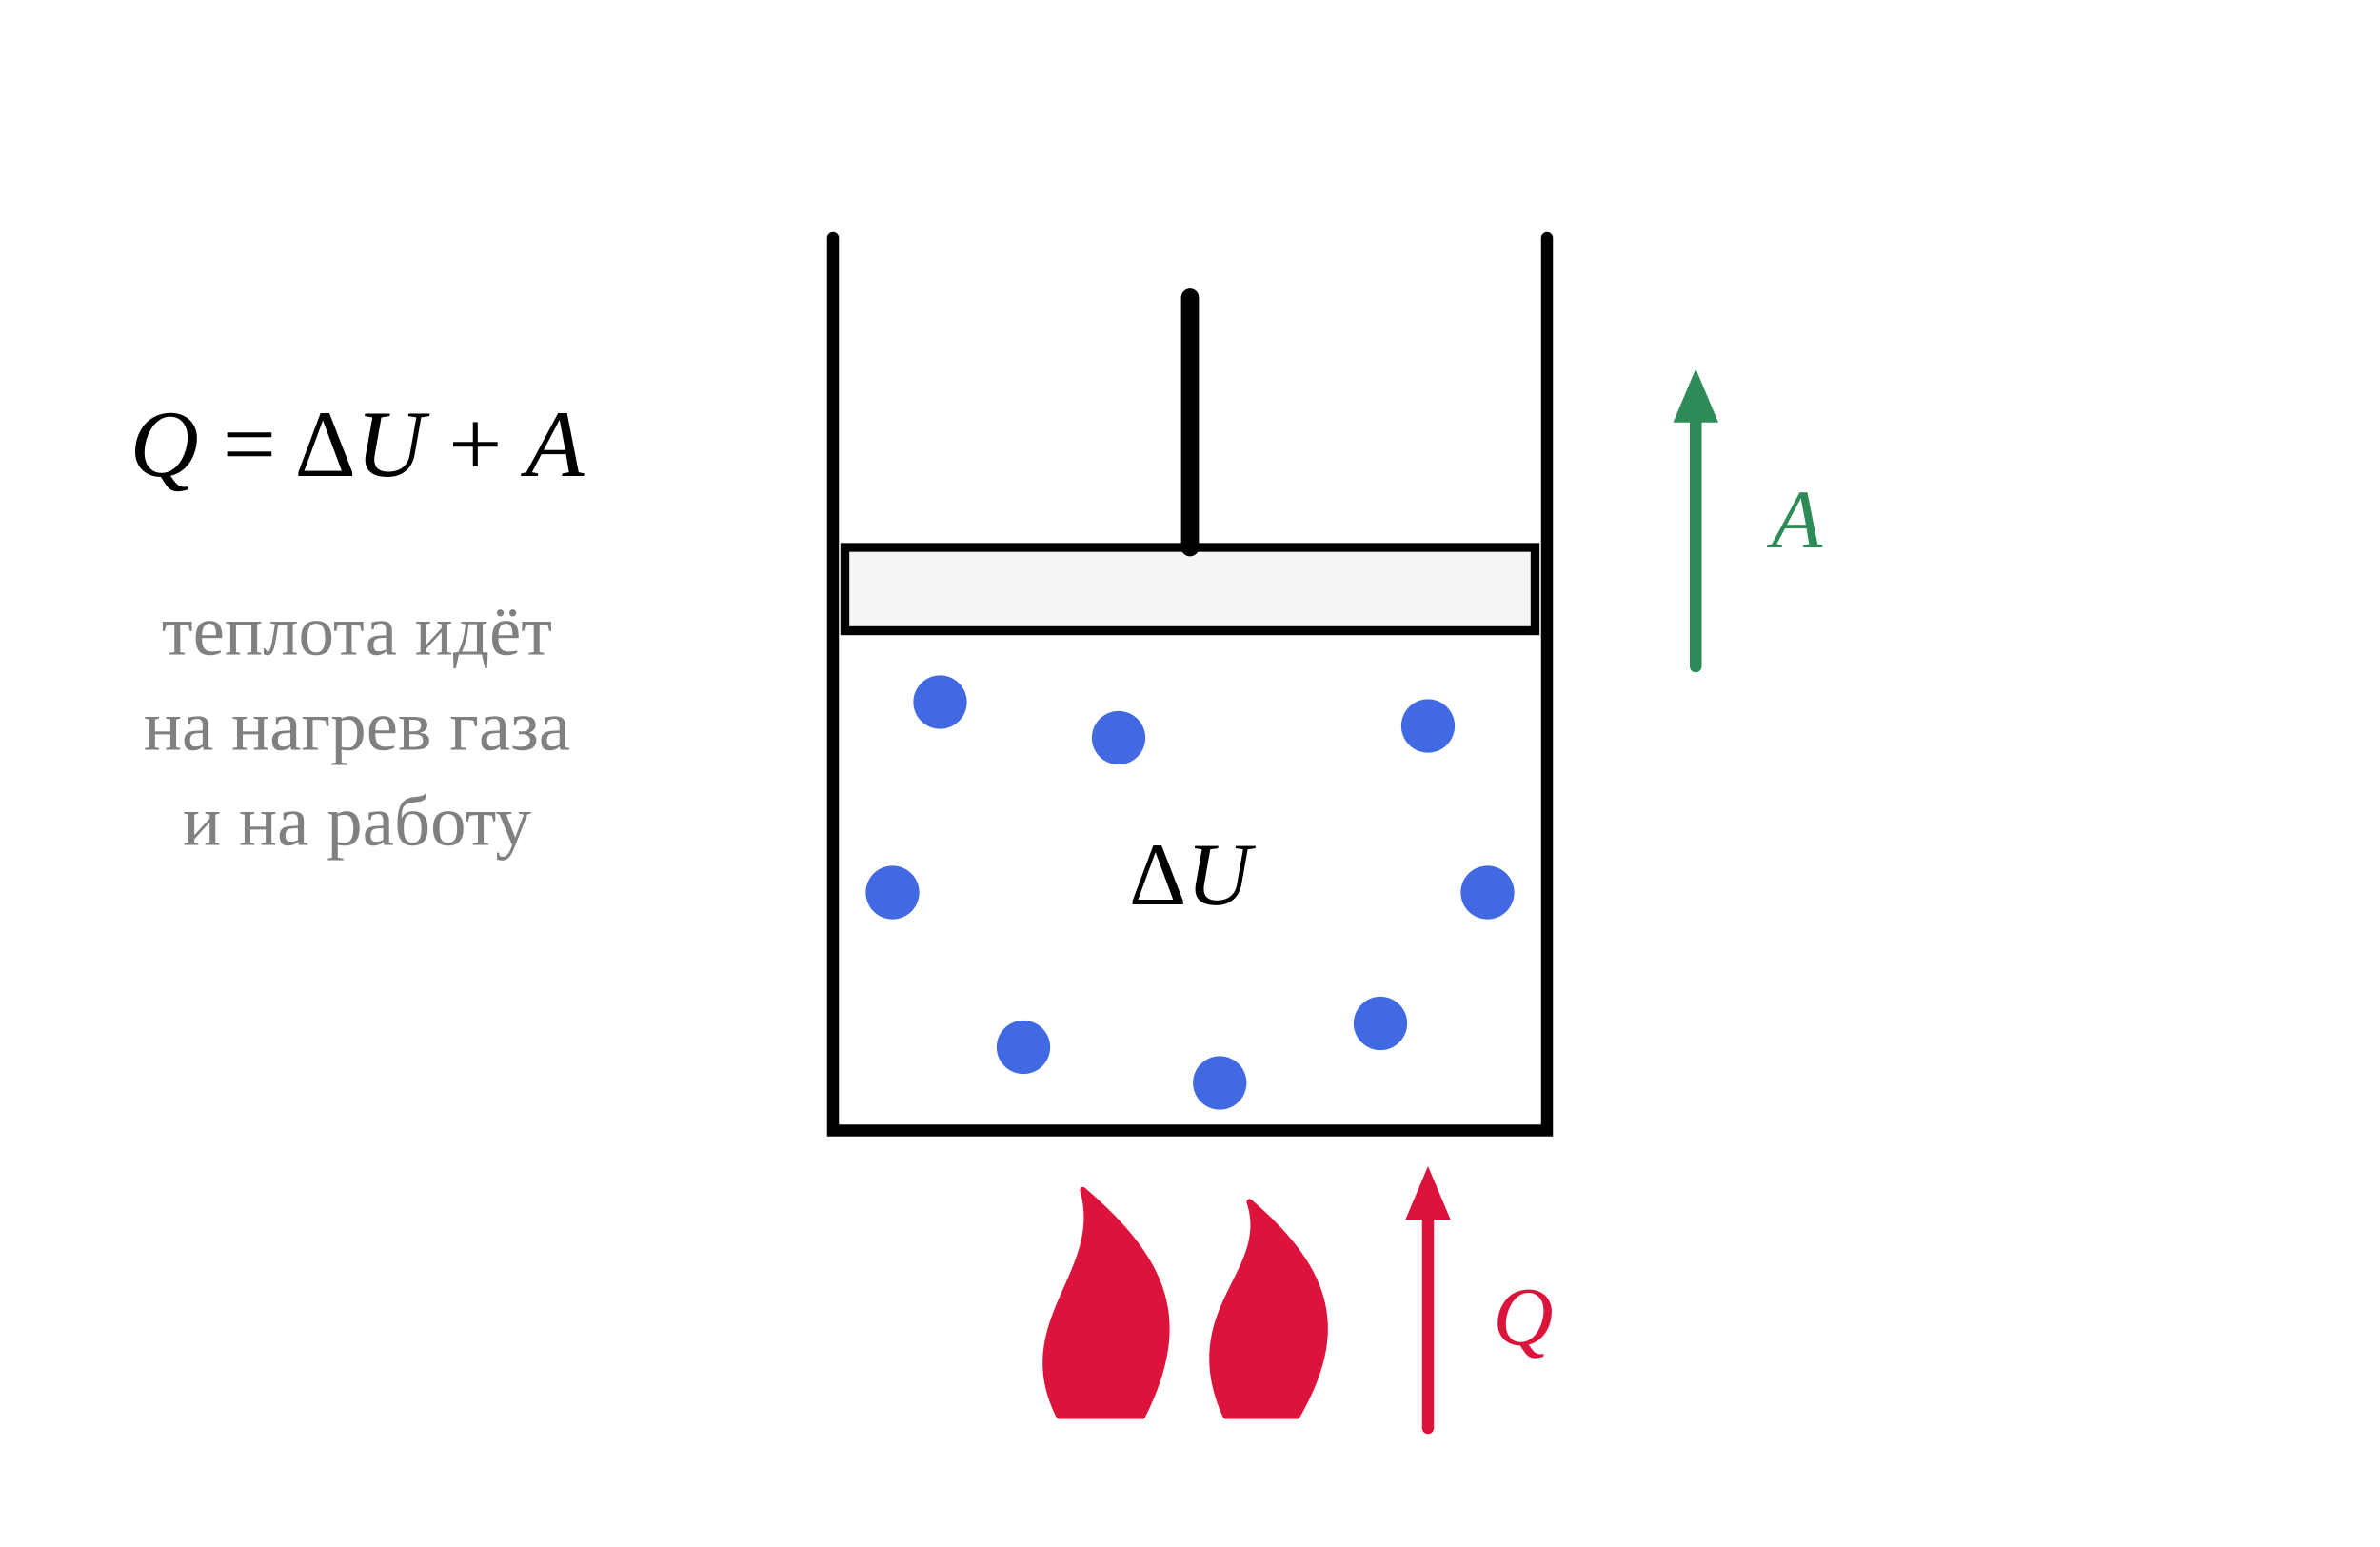
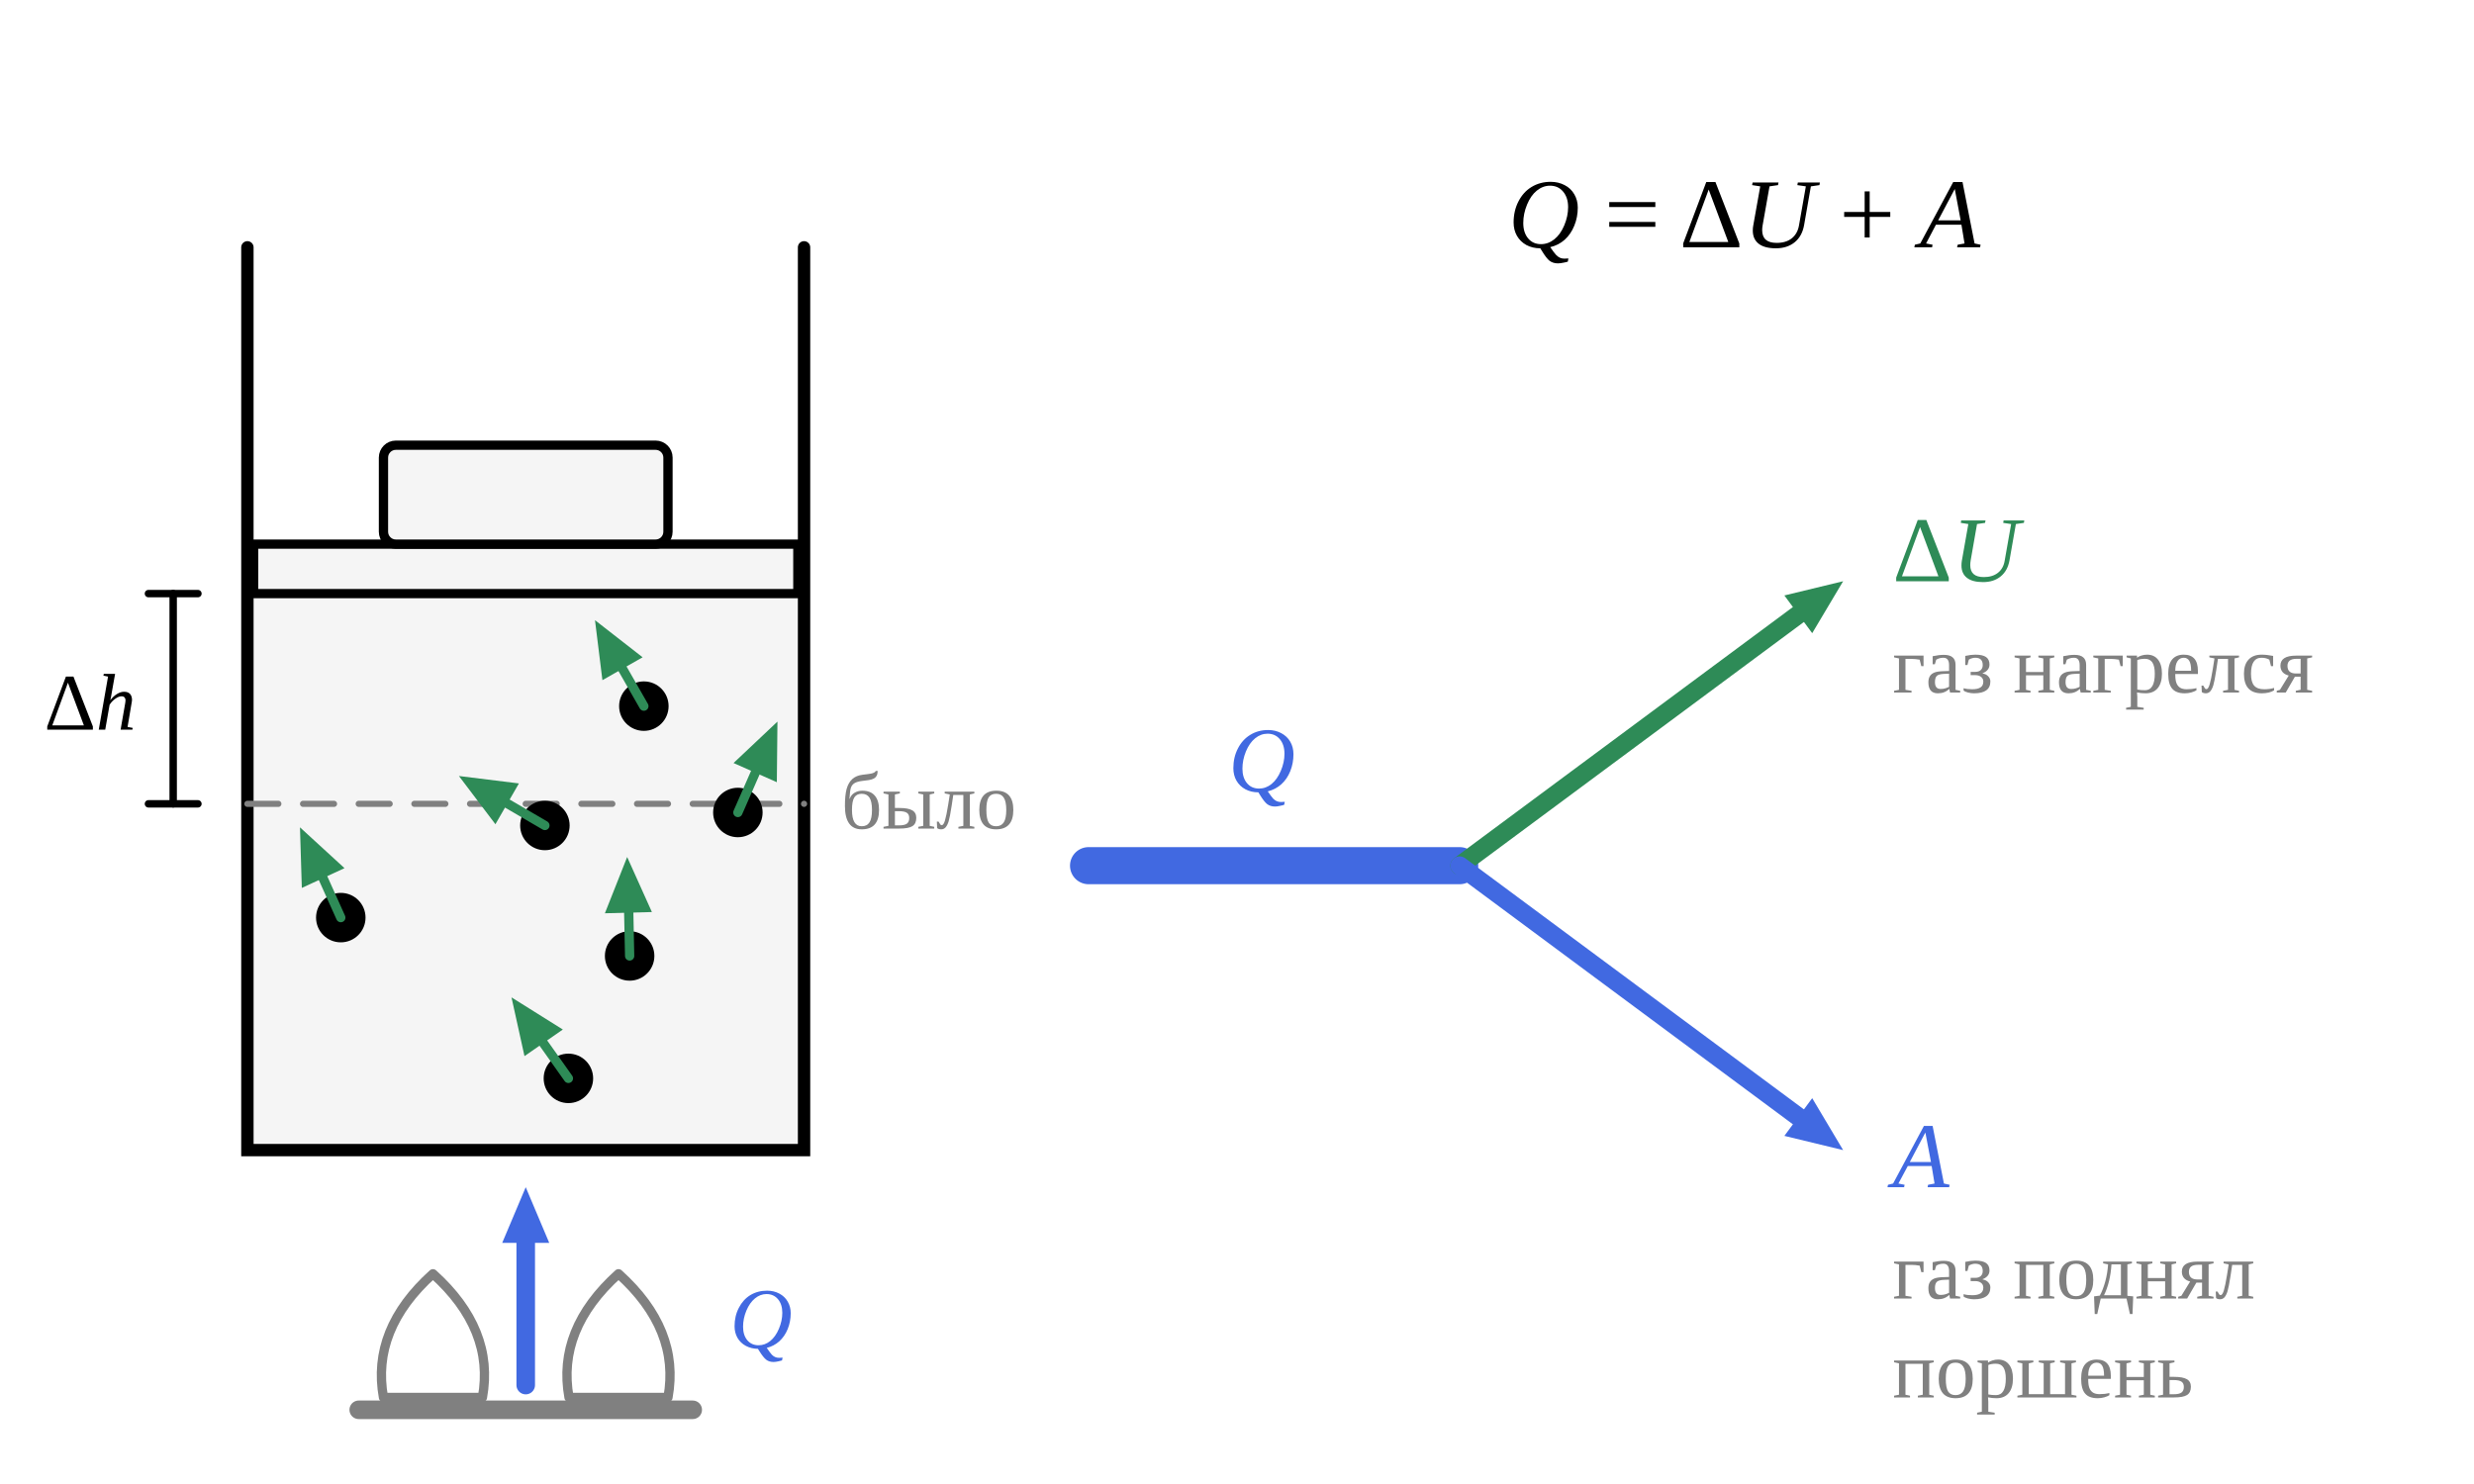
- <svg xmlns="http://www.w3.org/2000/svg" viewBox="0 0 400 260" width="400" height="260" class="fig-svg" font-size="14" fill="none" stroke="currentColor" stroke-linecap="round">
-   <path fill="none" stroke-width="2" d="M140 40L140 190L260 190L260 40" />
-   <rect x="142" y="92" width="116" height="14" class="fig-fill" fill="whitesmoke" stroke-width="1.5" />
-   <path fill="none" stroke-width="3" d="M200 92L200 50" />
+ <svg xmlns="http://www.w3.org/2000/svg" viewBox="0 0 400 240" width="400" height="240" class="fig-svg" font-size="14" fill="none" stroke="currentColor" stroke-linecap="round">
+   <rect x="41" y="96" width="88" height="90" class="fig-fill" fill="whitesmoke" stroke-width="0" />
+   <path fill="none" stroke-width="2" d="M40 40L40 186L130 186L130 40" />
+   <g class="fig-muted" color="gray">
+     <path fill="none" stroke-width="1" stroke-dasharray="5 4" d="M40 130L130 130" />
+   </g>
+   <g class="fig-muted" color="gray">
+     <text x="136" y="134" text-anchor="start" font-size="13" fill="currentColor" stroke="none">было</text>
+   </g>
+   <rect x="41" y="88" width="88" height="8" class="fig-fill" fill="whitesmoke" stroke-width="1.5" />
+   <rect x="62" y="72" width="46" height="16" rx="2" class="fig-fill" fill="whitesmoke" stroke-width="1.5" />
+   <path fill="none" stroke-width="1.2" d="M28 96L28 130" />
+   <path fill="none" stroke-width="1.2" d="M24 96L32 96" />
+   <path fill="none" stroke-width="1.2" d="M24 130L32 130" />
+   <text x="22" y="118" text-anchor="end" font-size="13" fill="currentColor" stroke="none">Δ<tspan font-style="italic">h</tspan>
+   </text>
+   <circle cx="55.1" cy="148.4" r="3.5" fill="currentColor" stroke-width="1" />
+   <circle cx="119.3" cy="131.4" r="3.5" fill="currentColor" stroke-width="1" />
+   <circle cx="88.1" cy="133.5" r="3.5" fill="currentColor" stroke-width="1" />
+   <circle cx="101.8" cy="154.6" r="3.5" fill="currentColor" stroke-width="1" />
+   <circle cx="91.9" cy="174.4" r="3.5" fill="currentColor" stroke-width="1" />
+   <circle cx="104.1" cy="114.2" r="3.5" fill="currentColor" stroke-width="1" />
+   <g class="fig-vel" color="seagreen">
+     <path stroke-width="1.5" d="M55.1 148.4L51.1 139.5" />
+     <path fill="currentColor" stroke="none" d="M48.5 133.8L55.7 140.4L48.8 143.6Z" />
+   </g>
+   <g class="fig-vel" color="seagreen">
+     <path stroke-width="1.5" d="M119.3 131.4L123.2 122.5" />
+     <path fill="currentColor" stroke="none" d="M125.7 116.7L125.6 126.5L118.6 123.4Z" />
+   </g>
+   <g class="fig-vel" color="seagreen">
+     <path stroke-width="1.5" d="M88.1 133.5L79.7 128.6" />
+     <path fill="currentColor" stroke="none" d="M74.2 125.5L83.9 126.7L80.1 133.3Z" />
+   </g>
+   <g class="fig-vel" color="seagreen">
+     <path stroke-width="1.5" d="M101.8 154.6L101.6 144.9" />
+     <path fill="currentColor" stroke="none" d="M101.4 138.6L105.4 147.5L97.8 147.7Z" />
+   </g>
+   <g class="fig-vel" color="seagreen">
+     <path stroke-width="1.5" d="M91.9 174.4L86.3 166.5" />
+     <path fill="currentColor" stroke="none" d="M82.7 161.3L91 166.5L84.8 170.8Z" />
+   </g>
+   <g class="fig-vel" color="seagreen">
+     <path stroke-width="1.5" d="M104.1 114.2L99.3 105.8" />
+     <path fill="currentColor" stroke="none" d="M96.2 100.3L103.9 106.3L97.4 110Z" />
+   </g>
+   <g class="fig-muted" color="gray">
+     <path fill="none" stroke-width="1.5" stroke-linejoin="round" d="M62 226Q60 215.0 70 206Q80 215.0 78 226Z" />
+   </g>
+   <g class="fig-muted" color="gray">
+     <path fill="none" stroke-width="1.5" stroke-linejoin="round" d="M92 226Q90 215.0 100 206Q110 215.0 108 226Z" />
+   </g>
+   <g class="fig-muted" color="gray">
+     <path fill="none" stroke-width="3" d="M58 228L112 228" />
+   </g>
  <g class="fig-accent" color="royalblue">
-     <circle cx="158" cy="118" r="4" fill="currentColor" stroke-width="1" />
-     <circle cx="240" cy="122" r="4" fill="currentColor" stroke-width="1" />
-     <circle cx="172" cy="176" r="4" fill="currentColor" stroke-width="1" />
-     <circle cx="232" cy="172" r="4" fill="currentColor" stroke-width="1" />
-     <circle cx="205" cy="182" r="4" fill="currentColor" stroke-width="1" />
-     <circle cx="150" cy="150" r="4" fill="currentColor" stroke-width="1" />
-     <circle cx="250" cy="150" r="4" fill="currentColor" stroke-width="1" />
-     <circle cx="188" cy="124" r="4" fill="currentColor" stroke-width="1" />
+     <path stroke-width="3" d="M85 224L85 198.3" />
+     <path fill="currentColor" stroke="none" d="M85 192L88.8 201L81.2 201Z" />
  </g>
-   <text x="200" y="152" text-anchor="middle" font-size="15" fill="currentColor" stroke="none">Δ<tspan font-style="italic">U</tspan>
-   </text>
+   <g class="fig-accent" color="royalblue">
+     <text x="118" y="218" text-anchor="start" font-size="14" fill="currentColor" stroke="none">
+       <tspan font-style="italic">Q</tspan>
+     </text>
+   </g>
+   <g class="fig-accent" color="royalblue">
+     <path fill="none" stroke-width="6" d="M176 140L236 140" />
+   </g>
+   <g class="fig-accent" color="royalblue">
+     <text x="204" y="128" text-anchor="middle" font-size="15" fill="currentColor" stroke="none">
+       <tspan font-style="italic">Q</tspan>
+     </text>
+   </g>
  <g class="fig-vel" color="seagreen">
-     <path stroke-width="2" d="M285 112L285 68.3" />
-     <path fill="currentColor" stroke="none" d="M285 62L288.8 71L281.2 71Z" />
-     <text x="302" y="92" text-anchor="middle" font-size="14" fill="currentColor" stroke="none">
+     <path stroke-width="3" d="M236 140L292.9 97.8" />
+     <path fill="currentColor" stroke="none" d="M298 94L293 102.4L288.5 96.3Z" />
+   </g>
+   <g class="fig-accent" color="royalblue">
+     <path stroke-width="3" d="M236 140L292.9 182.2" />
+     <path fill="currentColor" stroke="none" d="M298 186L288.5 183.7L293 177.6Z" />
+   </g>
+   <g class="fig-vel" color="seagreen">
+     <text x="306" y="94" text-anchor="start" font-size="15" fill="currentColor" stroke="none">Δ<tspan font-style="italic">U</tspan>
+     </text>
+   </g>
+   <g class="fig-muted" color="gray">
+     <text x="306" y="112" text-anchor="start" font-size="13" fill="currentColor" stroke="none">газ нагрелся</text>
+   </g>
+   <g class="fig-accent" color="royalblue">
+     <text x="306" y="192" text-anchor="start" font-size="15" fill="currentColor" stroke="none">
      <tspan font-style="italic">A</tspan>
    </text>
  </g>
-   <g class="fig-force" color="crimson">
-     <path fill="currentColor" stroke-width="1" stroke-linejoin="round" d="M178 238C170 222 186 214 182 200C196 212 200 222 192 238Z" />
+   <g class="fig-muted" color="gray">
+     <text x="306" y="210" text-anchor="start" font-size="13" fill="currentColor" stroke="none">газ поднял</text>
  </g>
-   <g class="fig-force" color="crimson">
-     <path fill="currentColor" stroke-width="1" stroke-linejoin="round" d="M206 238C198 220 214 214 210 202C224 214 226 224 218 238Z" />
+   <g class="fig-muted" color="gray">
+     <text x="306" y="226" text-anchor="start" font-size="13" fill="currentColor" stroke="none">поршень</text>
  </g>
-   <g class="fig-force" color="crimson">
-     <path stroke-width="2" d="M240 240L240 202.3" />
-     <path fill="currentColor" stroke="none" d="M240 196L243.8 205L236.2 205Z" />
-     <text x="256" y="226" text-anchor="middle" font-size="14" fill="currentColor" stroke="none">
-       <tspan font-style="italic">Q</tspan>
-     </text>
-   </g>
-   <text x="60" y="80" text-anchor="middle" font-size="16" fill="currentColor" stroke="none">
+   <text x="282" y="40" text-anchor="middle" font-size="16" fill="currentColor" stroke="none">
    <tspan font-style="italic">Q</tspan> = Δ<tspan font-style="italic">U</tspan> + <tspan font-style="italic">A</tspan>
  </text>
-   <g class="fig-muted" color="gray">
-     <text x="60" y="110" text-anchor="middle" font-size="12" fill="currentColor" stroke="none">теплота идёт</text>
-   </g>
-   <g class="fig-muted" color="gray">
-     <text x="60" y="126" text-anchor="middle" font-size="12" fill="currentColor" stroke="none">на нагрев газа</text>
-   </g>
-   <g class="fig-muted" color="gray">
-     <text x="60" y="142" text-anchor="middle" font-size="12" fill="currentColor" stroke="none">и на работу</text>
-   </g>
</svg>
